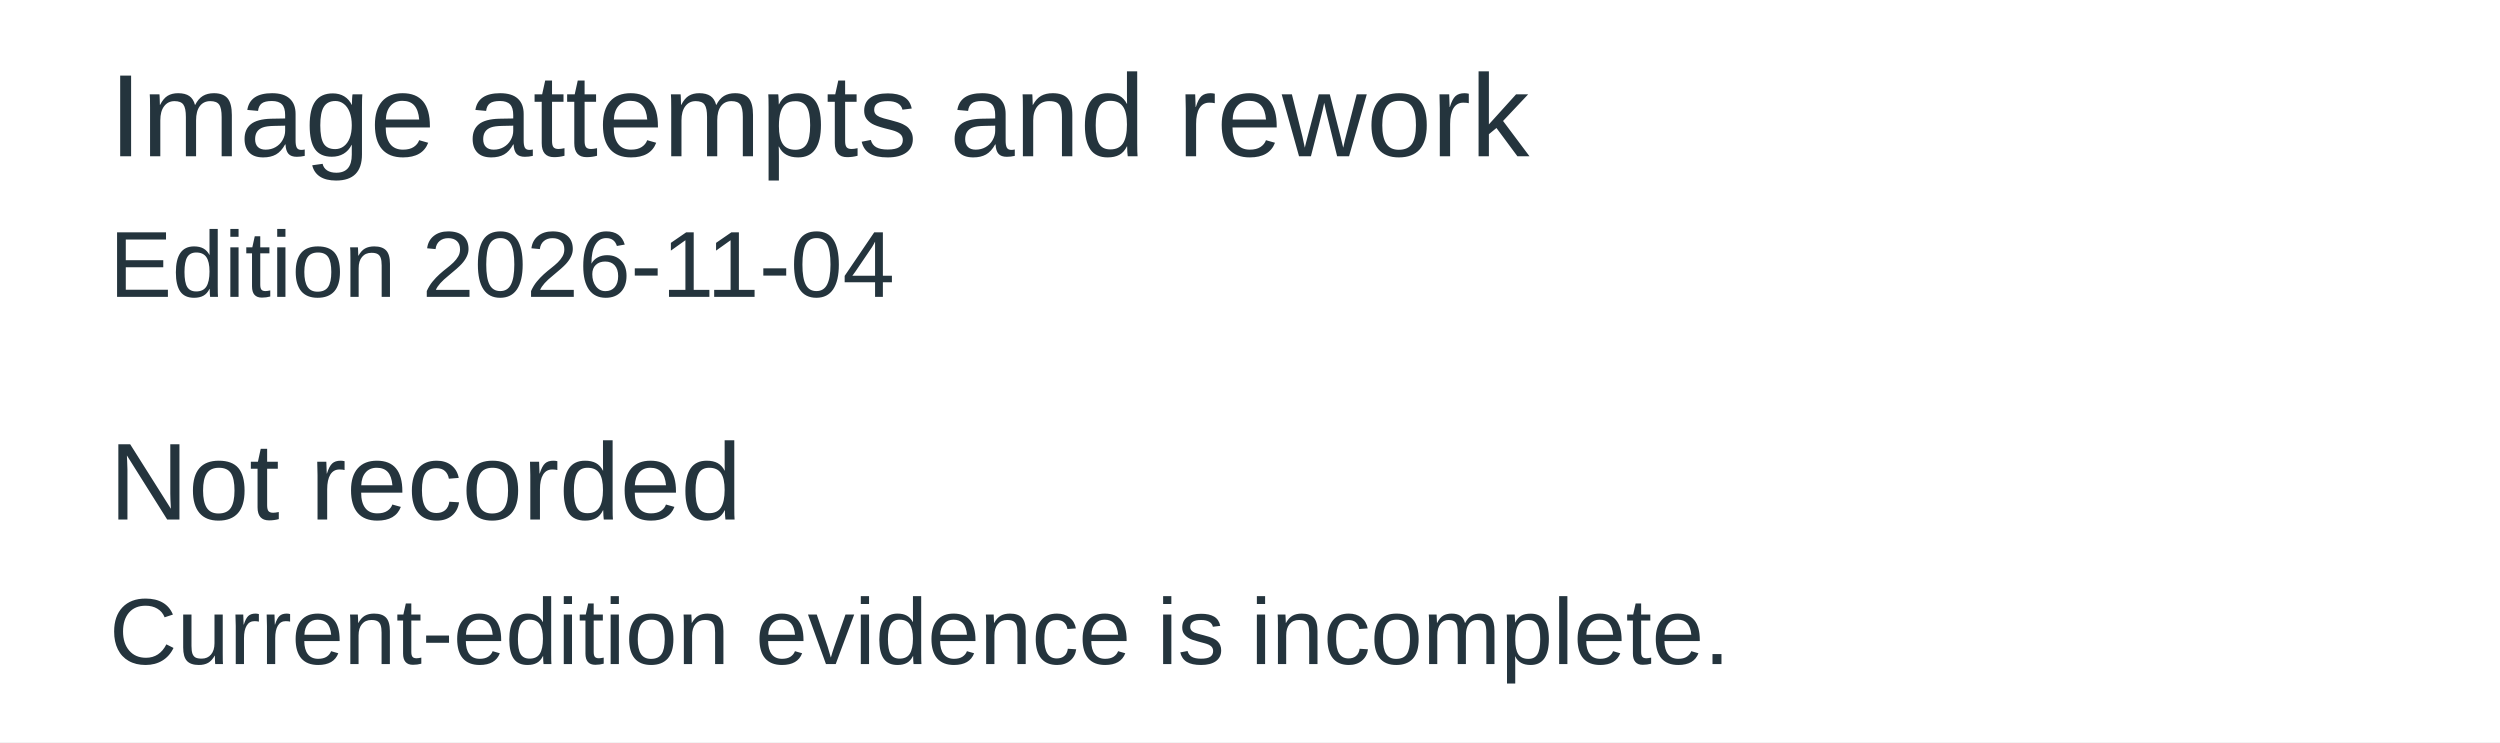
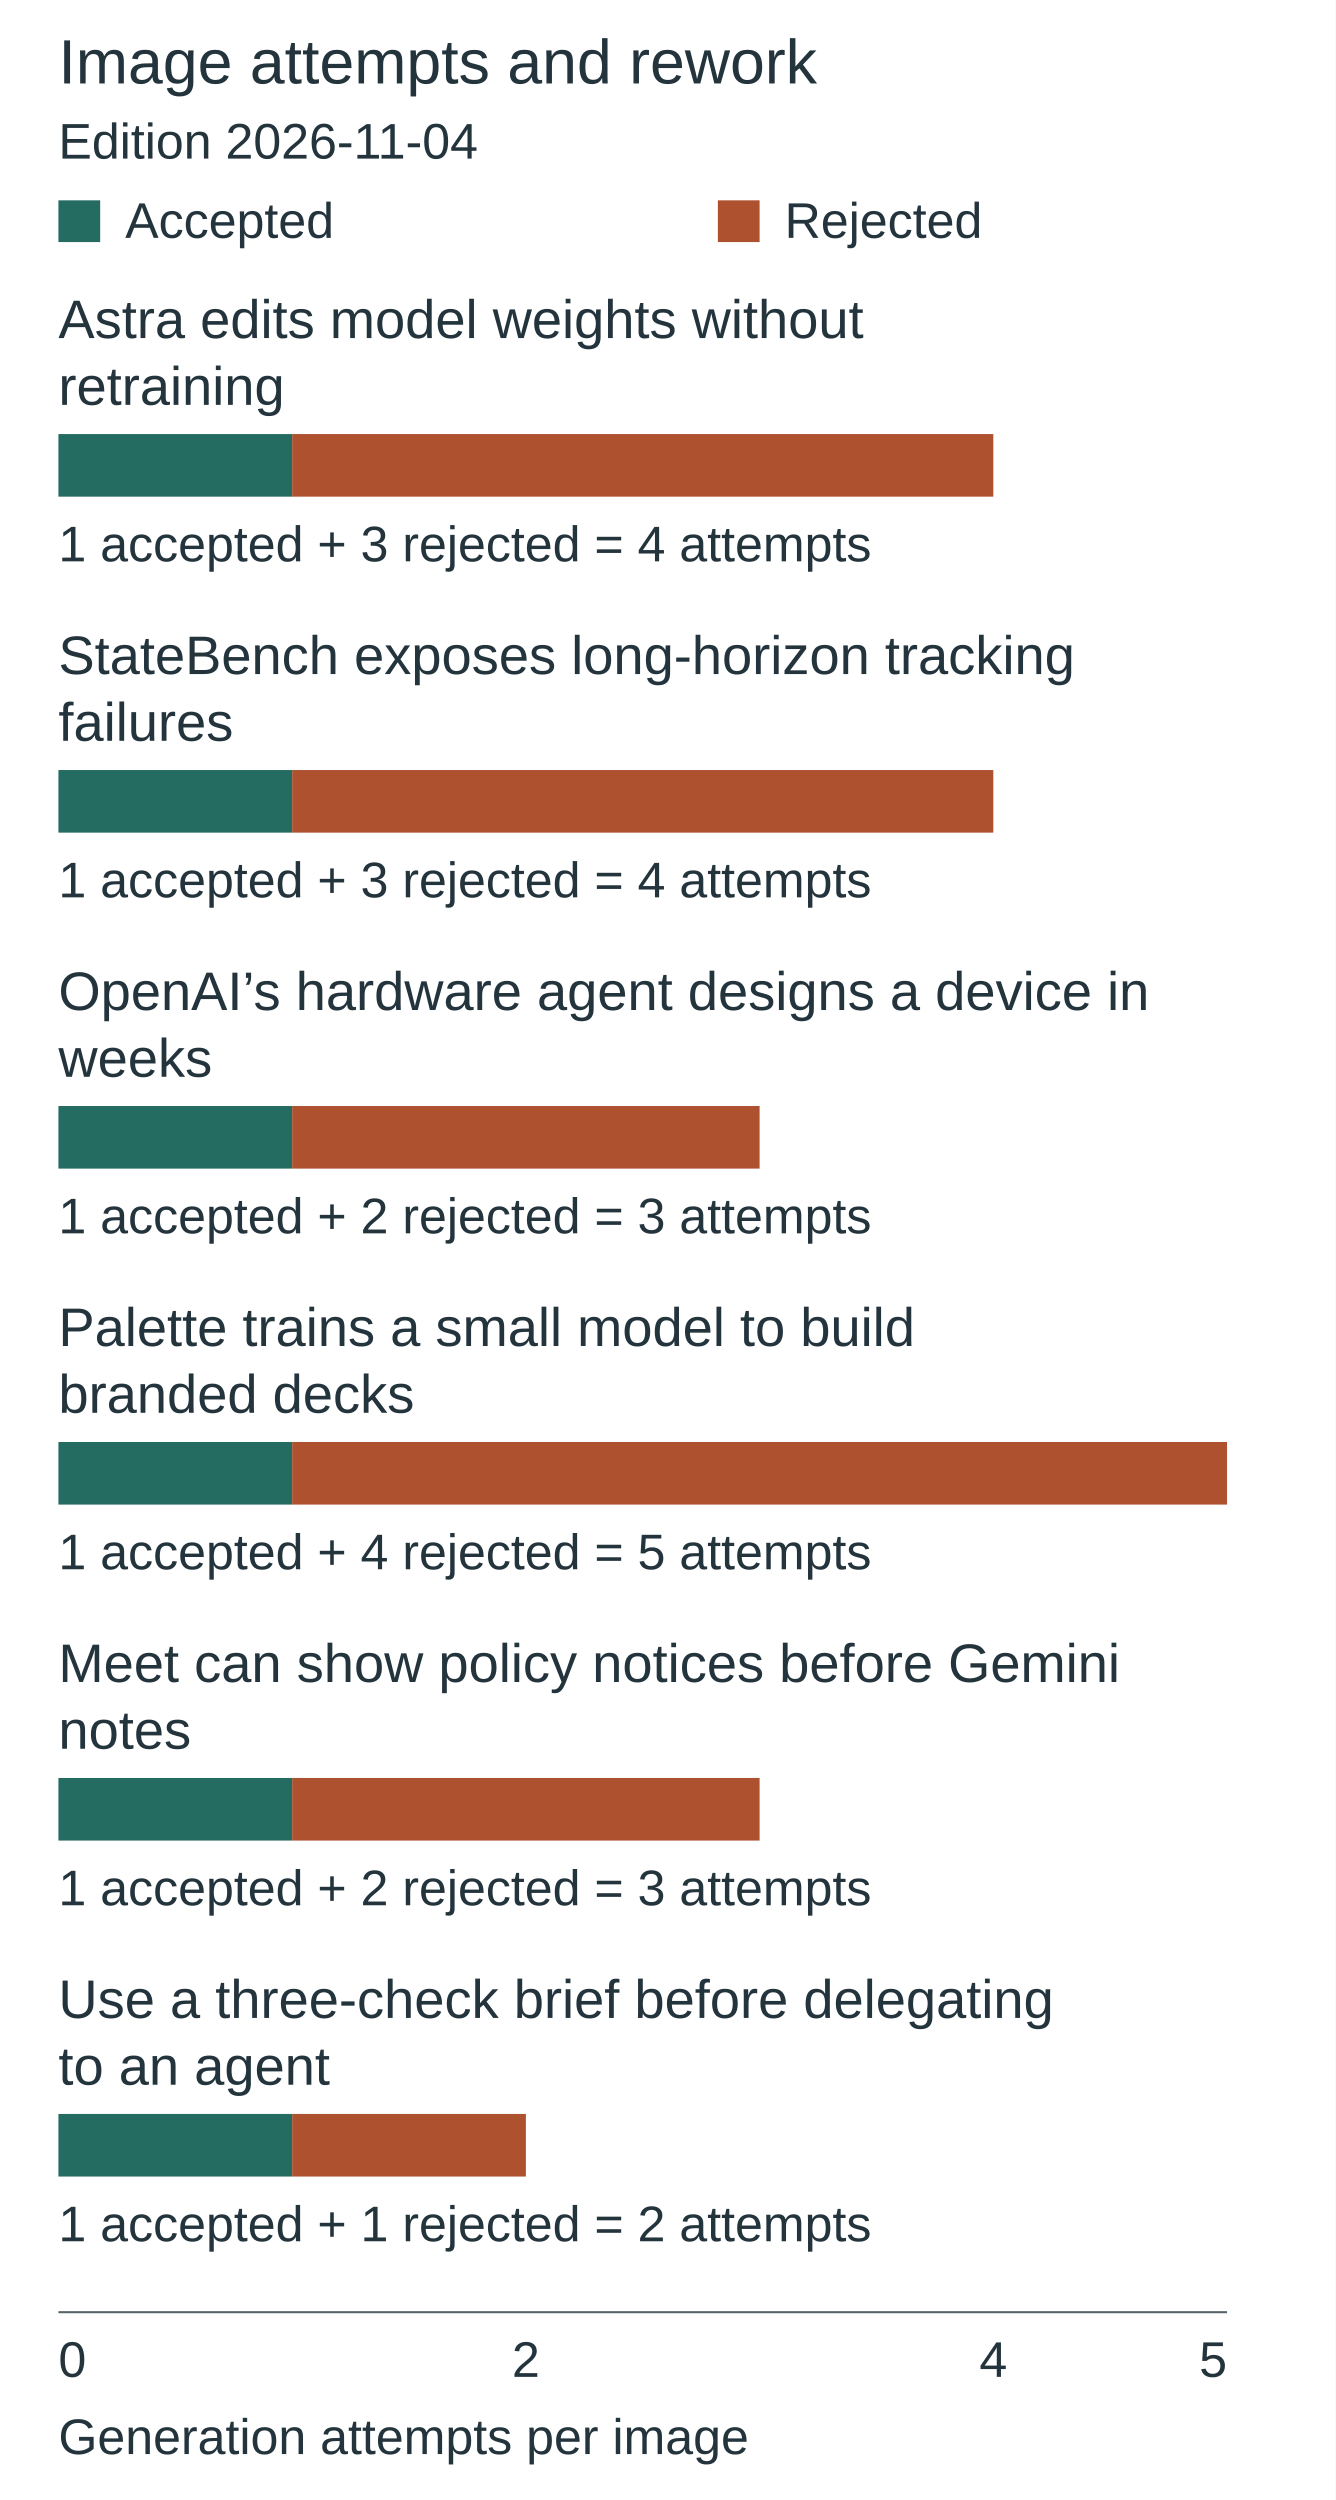
- <svg xmlns="http://www.w3.org/2000/svg" width="640" height="190" viewBox="0 0 640 190" role="img" aria-labelledby="title desc">
-   <rect width="640" height="190" fill="#ffffff" />
+ <svg xmlns="http://www.w3.org/2000/svg" width="640" height="1198" viewBox="0 0 640 1198" role="img" aria-labelledby="title desc">
+   <rect width="640" height="1198" fill="#ffffff" />
  <g font-family="Arial, sans-serif" fill="#24343d">
    <text x="28" y="40" font-size="30">Image attempts and rework</text>
    <text x="28" y="76" font-size="24">Edition 2026-11-04</text>
-     <text x="28" y="133" font-size="28">Not recorded</text>
-     <text x="28" y="170" font-size="24">Current-edition evidence is incomplete.</text>
+     <rect x="28" y="96" width="20" height="20" fill="#246b62" />
+     <text x="60" y="114" font-size="24">Accepted</text>
+     <rect x="344" y="96" width="20" height="20" fill="#ad512f" />
+     <text x="376" y="114" font-size="24">Rejected</text>
+     <text x="28" y="162" font-size="26">Astra edits model weights without</text>
+     <text x="28" y="194" font-size="26">retraining</text>
+     <rect x="28" y="208" width="112" height="30" fill="#246b62" />
+     <rect x="140" y="208" width="336" height="30" fill="#ad512f" />
+     <text x="28" y="269" font-size="24">1 accepted + 3 rejected = 4 attempts</text>
+     <text x="28" y="323" font-size="26">StateBench exposes long-horizon tracking</text>
+     <text x="28" y="355" font-size="26">failures</text>
+     <rect x="28" y="369" width="112" height="30" fill="#246b62" />
+     <rect x="140" y="369" width="336" height="30" fill="#ad512f" />
+     <text x="28" y="430" font-size="24">1 accepted + 3 rejected = 4 attempts</text>
+     <text x="28" y="484" font-size="26">OpenAI’s hardware agent designs a device in</text>
+     <text x="28" y="516" font-size="26">weeks</text>
+     <rect x="28" y="530" width="112" height="30" fill="#246b62" />
+     <rect x="140" y="530" width="224" height="30" fill="#ad512f" />
+     <text x="28" y="591" font-size="24">1 accepted + 2 rejected = 3 attempts</text>
+     <text x="28" y="645" font-size="26">Palette trains a small model to build</text>
+     <text x="28" y="677" font-size="26">branded decks</text>
+     <rect x="28" y="691" width="112" height="30" fill="#246b62" />
+     <rect x="140" y="691" width="448" height="30" fill="#ad512f" />
+     <text x="28" y="752" font-size="24">1 accepted + 4 rejected = 5 attempts</text>
+     <text x="28" y="806" font-size="26">Meet can show policy notices before Gemini</text>
+     <text x="28" y="838" font-size="26">notes</text>
+     <rect x="28" y="852" width="112" height="30" fill="#246b62" />
+     <rect x="140" y="852" width="224" height="30" fill="#ad512f" />
+     <text x="28" y="913" font-size="24">1 accepted + 2 rejected = 3 attempts</text>
+     <text x="28" y="967" font-size="26">Use a three-check brief before delegating</text>
+     <text x="28" y="999" font-size="26">to an agent</text>
+     <rect x="28" y="1013" width="112" height="30" fill="#246b62" />
+     <rect x="140" y="1013" width="112" height="30" fill="#ad512f" />
+     <text x="28" y="1074" font-size="24">1 accepted + 1 rejected = 2 attempts</text>
+     <line x1="28" y1="1108" x2="588" y2="1108" stroke="#56656a" />
+     <text x="28" y="1139" font-size="24" text-anchor="start">0</text>
+     <text x="252" y="1139" font-size="24" text-anchor="middle">2</text>
+     <text x="476" y="1139" font-size="24" text-anchor="middle">4</text>
+     <text x="588" y="1139" font-size="24" text-anchor="end">5</text>
+     <text x="28" y="1176" font-size="24">Generation attempts per image</text>
  </g>
</svg>
